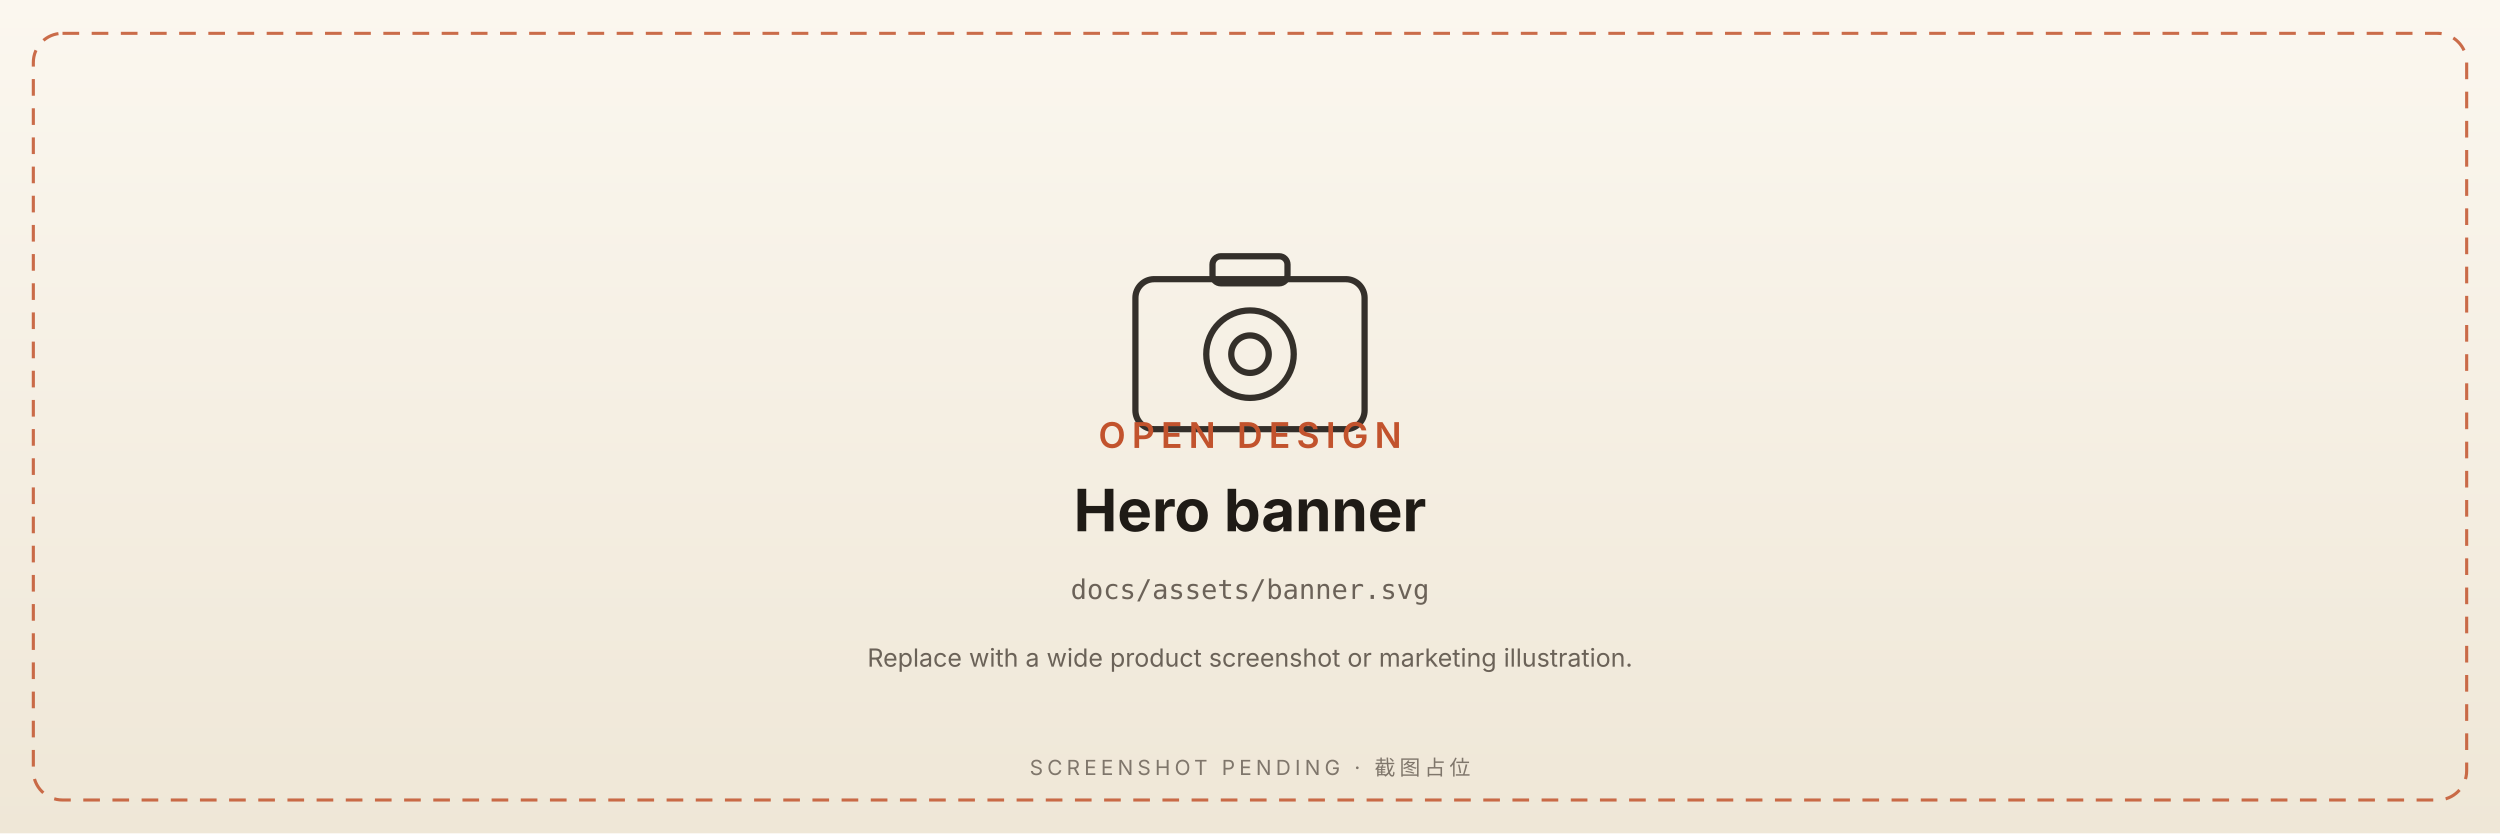
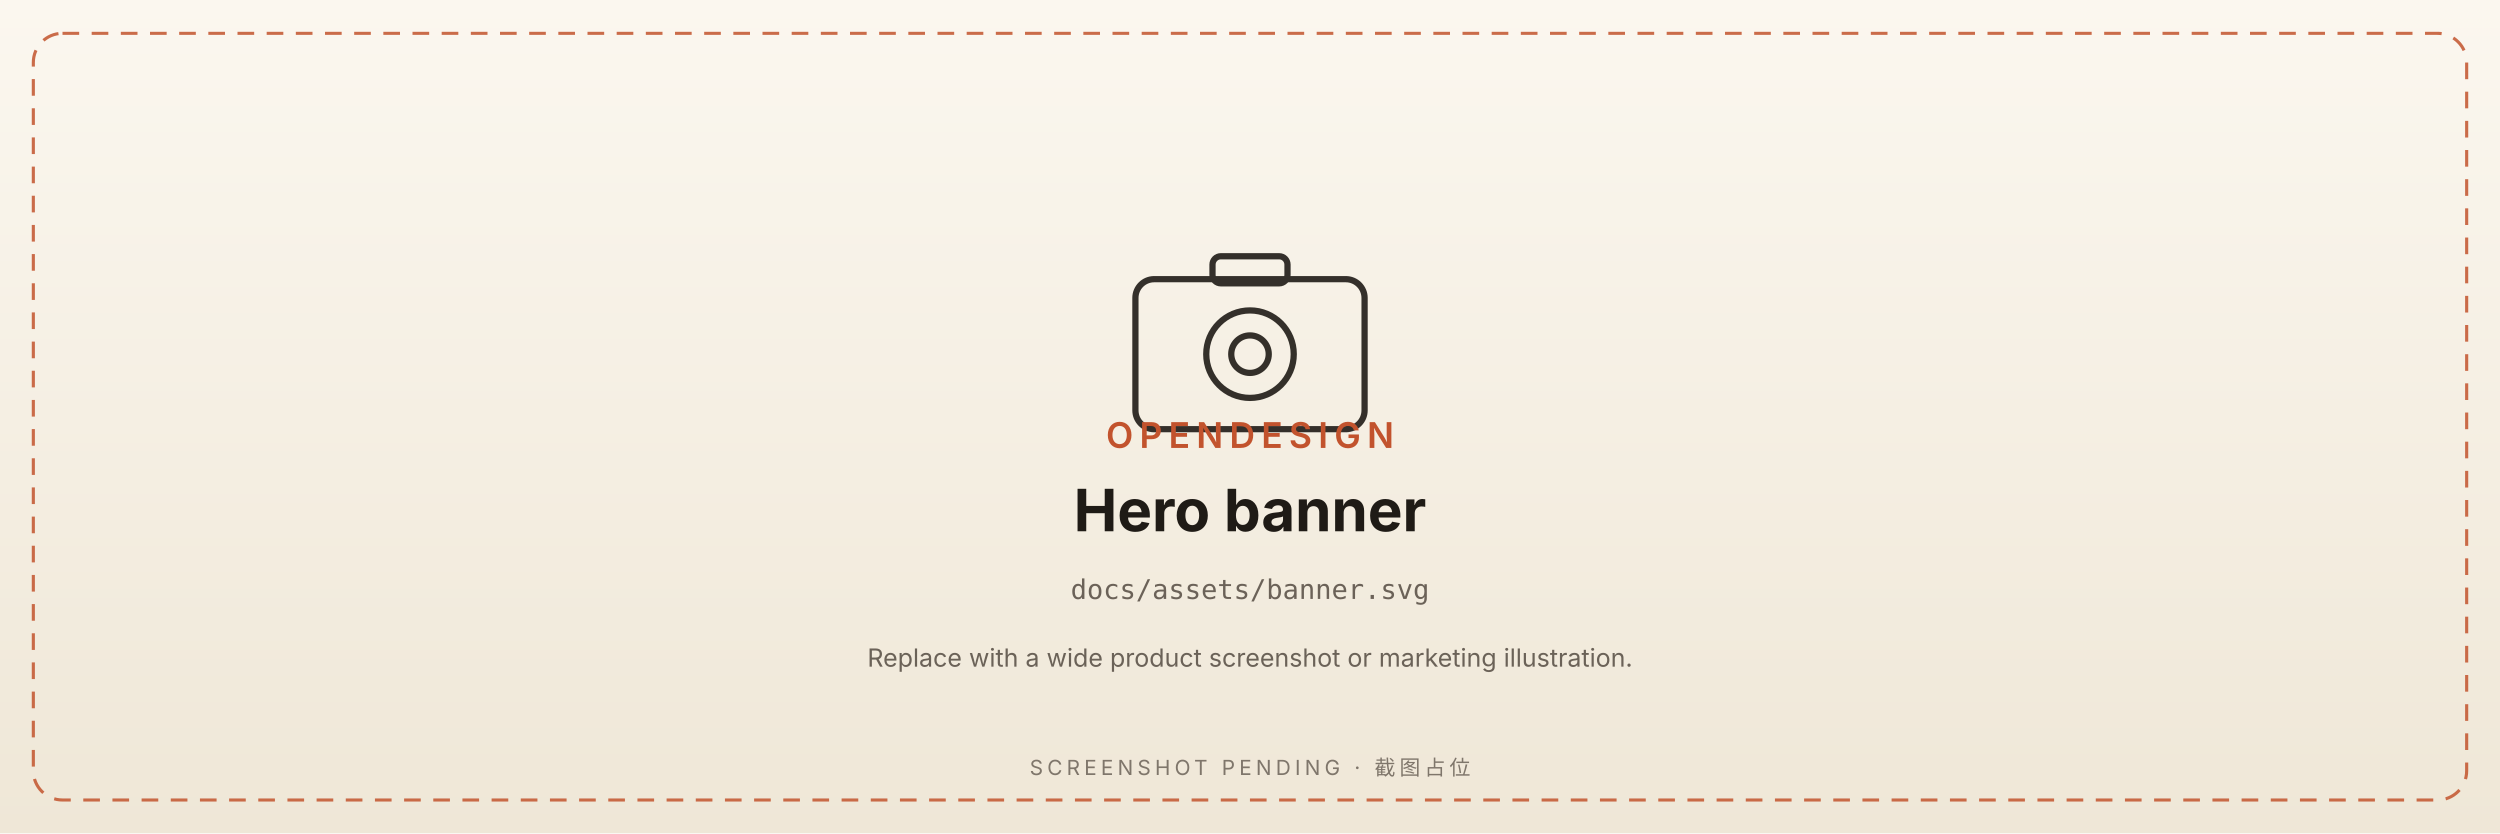
<svg xmlns="http://www.w3.org/2000/svg" viewBox="0 0 2400 800" preserveAspectRatio="xMidYMid meet" role="img" aria-label="Hero banner placeholder">
  <defs>
    <linearGradient id="bg" x1="0" y1="0" x2="0" y2="1">
      <stop offset="0%" stop-color="#FBF7EF" />
      <stop offset="100%" stop-color="#EFE7D7" />
    </linearGradient>
  </defs>
  <rect width="2400" height="800" fill="url(#bg)" />
  <rect x="32" y="32" width="2336" height="736" rx="28" ry="28" fill="none" stroke="#C2532D" stroke-width="3" stroke-dasharray="16 12" opacity="0.85" />
  <g transform="translate(1200 340)" stroke="#1F1B16" stroke-width="6" stroke-linecap="round" stroke-linejoin="round" fill="none" opacity="0.9">
    <rect x="-110" y="-72" width="220" height="144" rx="18" />
    <rect x="-36" y="-94" width="72" height="26" rx="8" />
    <circle r="42" />
    <circle r="18" />
  </g>
  <text x="1200" y="430" text-anchor="middle" font-family="ui-sans-serif, system-ui, -apple-system, 'Segoe UI', sans-serif" font-size="34" font-weight="600" letter-spacing="6" fill="#C2532D">
-     OPEN DESIGN
+     OPENDESIGN
  </text>
  <text x="1200" y="510" text-anchor="middle" font-family="ui-sans-serif, system-ui, -apple-system, 'Segoe UI', sans-serif" font-size="56" font-weight="700" fill="#1F1B16">
    Hero banner
  </text>
  <text x="1200" y="575" text-anchor="middle" font-family="ui-monospace, SFMono-Regular, Menlo, Consolas, monospace" font-size="26" fill="#6B6258">
    docs/assets/banner.svg
  </text>
  <text x="1200" y="640" text-anchor="middle" font-family="ui-sans-serif, system-ui, -apple-system, 'Segoe UI', sans-serif" font-size="24" fill="#6B6258">
    Replace with a wide product screenshot or marketing illustration.
  </text>
  <text x="1200" y="744" text-anchor="middle" font-family="ui-sans-serif, system-ui, -apple-system, 'Segoe UI', sans-serif" font-size="20" letter-spacing="4" fill="#6B6258" opacity="0.85">
    SCREENSHOT PENDING · 截图占位
  </text>
</svg>
